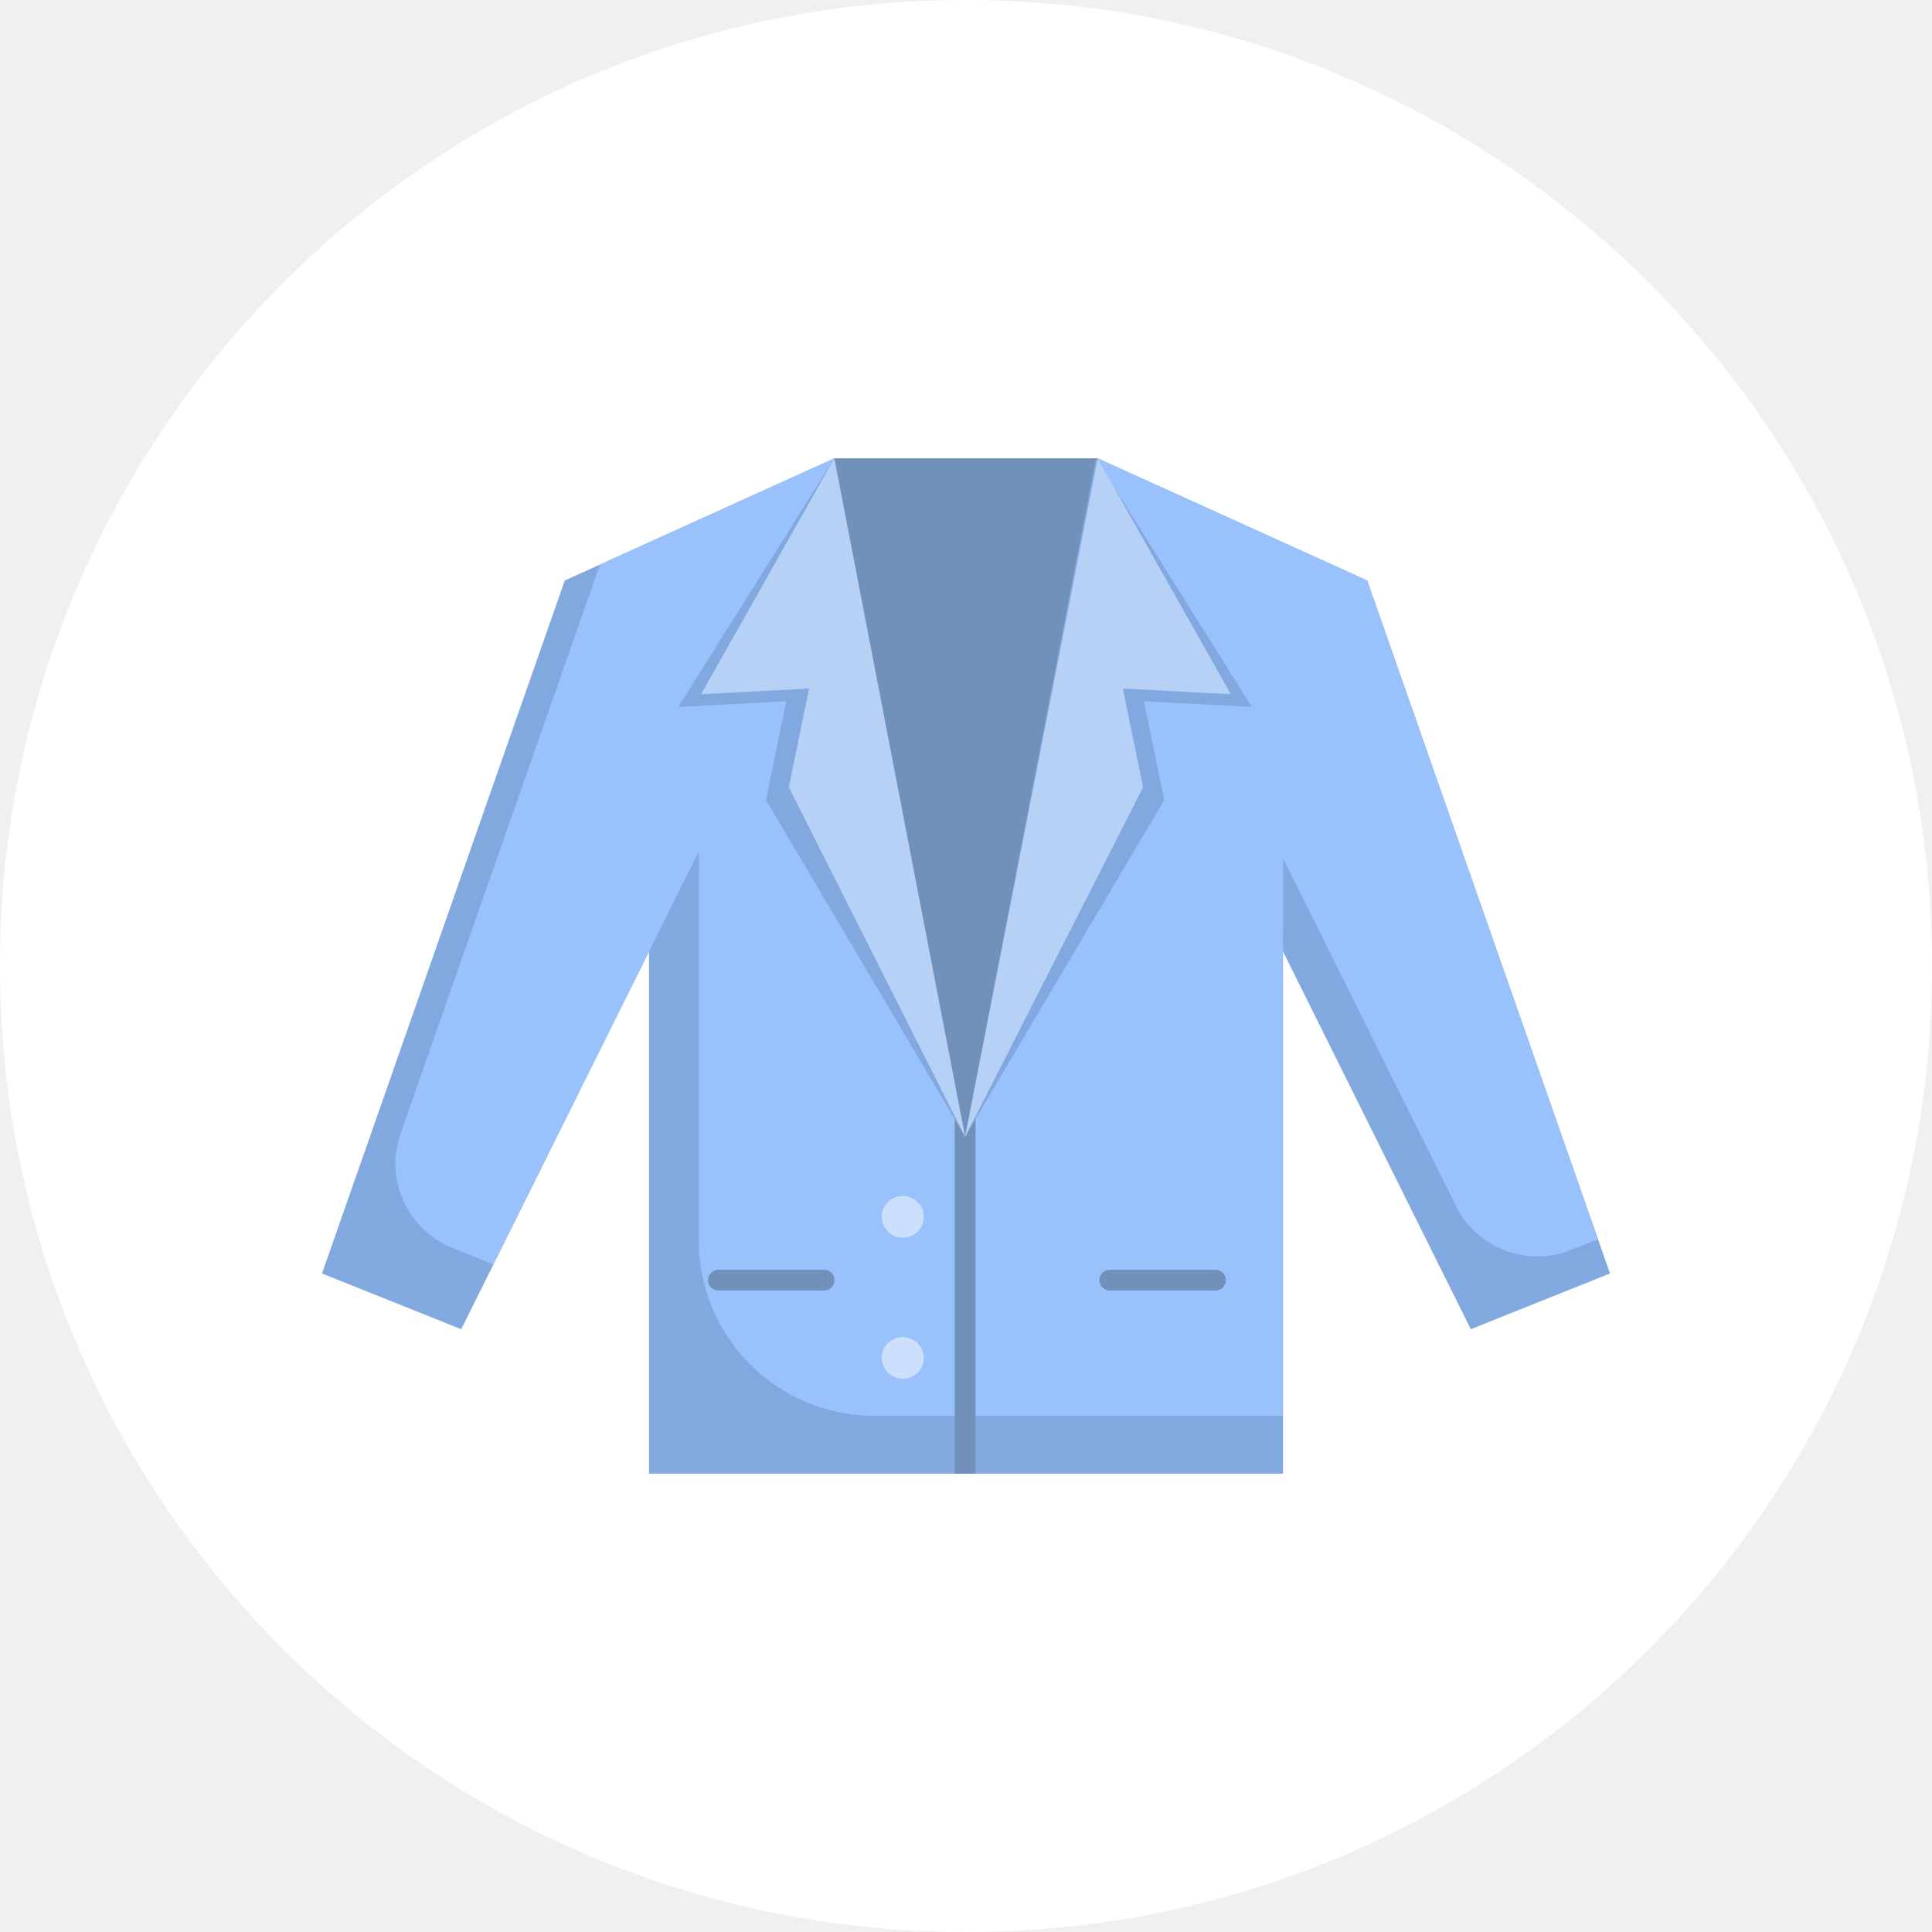
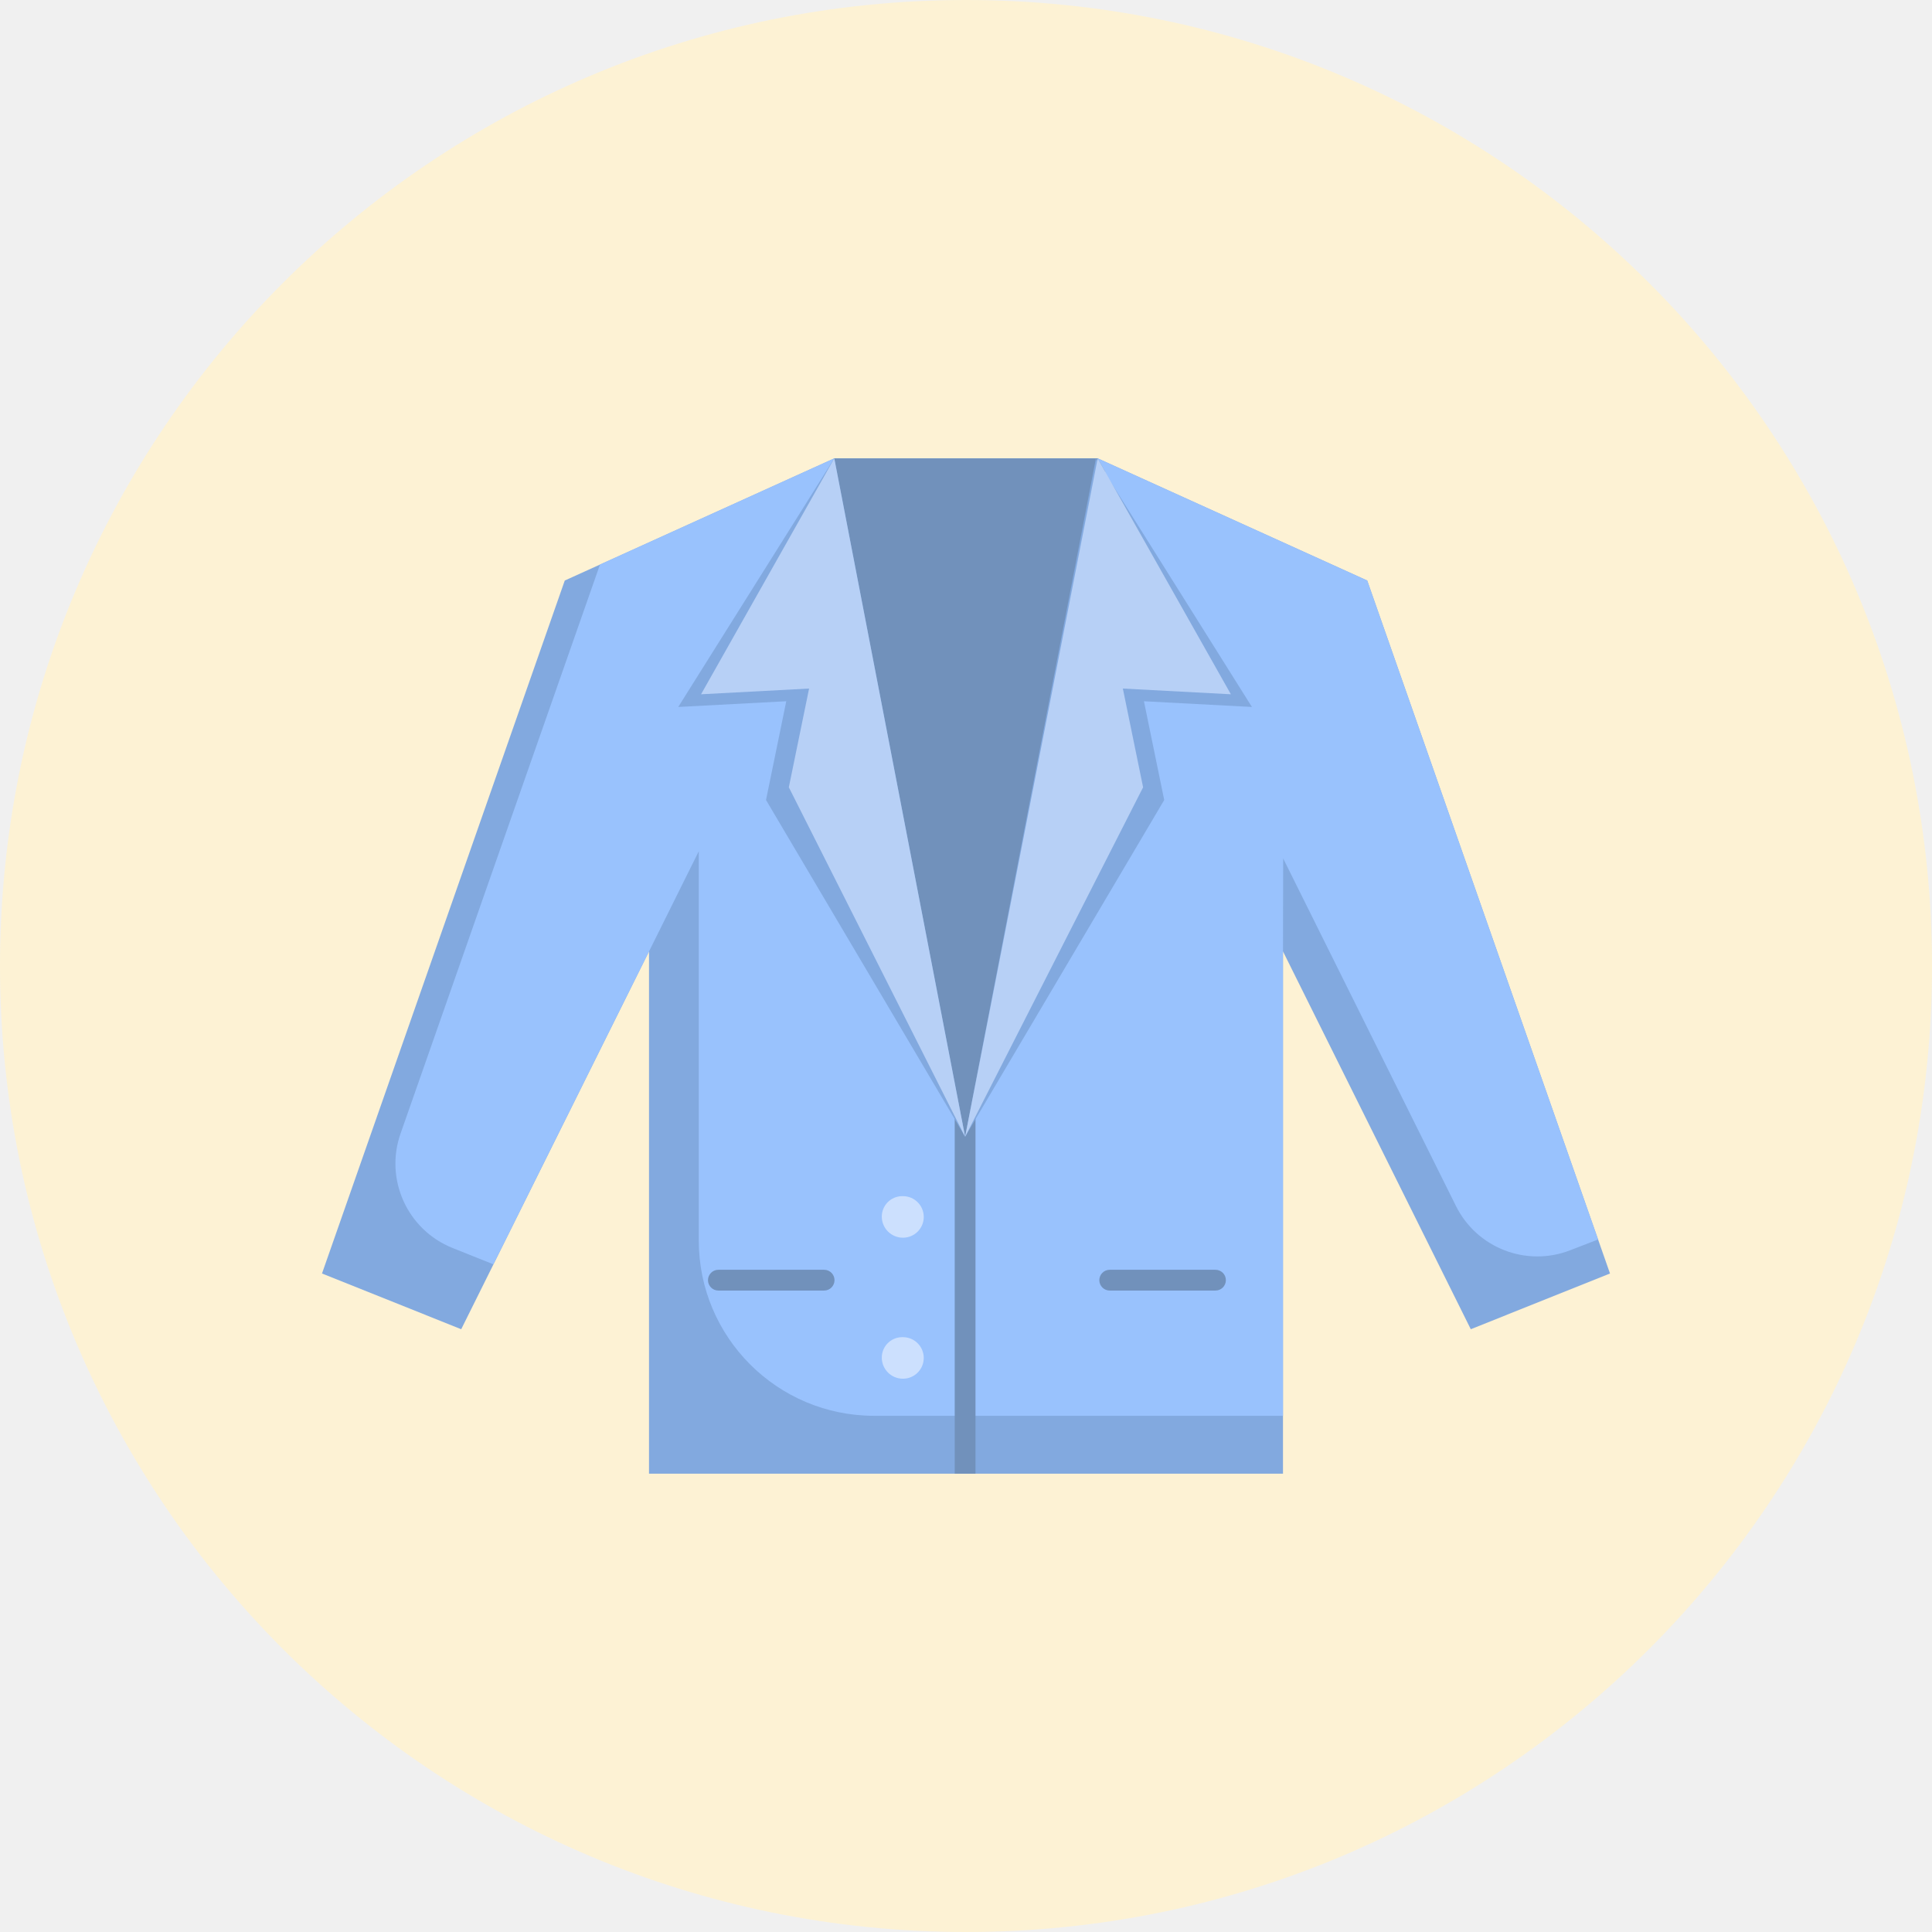
<svg xmlns="http://www.w3.org/2000/svg" width="141" height="141" viewBox="0 0 141 141">
-   <g id="Grupo_1078645" data-name="Grupo 1078645" transform="translate(-1081.5 -5207.707)">
-     <g id="Grupo_1077069" data-name="Grupo 1077069" transform="translate(812.5 4249.707)">
-       <circle id="Elipse_5614" data-name="Elipse 5614" cx="70.5" cy="70.5" r="70.5" transform="translate(269 958)" fill="#fff" />
+   <g id="Grupo_1204739" data-name="Grupo 1204739" transform="translate(-377.668 -5336.653)">
+     <g id="Grupo_1077069" data-name="Grupo 1077069" transform="translate(108.668 4378.653)">
+       <circle id="Elipse_5614" data-name="Elipse 5614" cx="70.5" cy="70.5" r="70.5" transform="translate(269 958)" fill="#fdf2d4" />
    </g>
-     <g id="Grupo_1077078" data-name="Grupo 1077078" transform="translate(1104.25 5234.985)">
+     <g id="Grupo_1077078" data-name="Grupo 1077078" transform="translate(400.418 5363.931)">
      <path id="Trazado_838894" data-name="Trazado 838894" d="M77.032,15.089,57.362,6.172H38.138L18.468,15.089.75,65.663,10.91,69.73,24.616,42.155V80.272H70.884V42.155L84.59,69.73l10.16-4.067Z" transform="translate(0 0)" fill="#82a9df" />
      <path id="Trazado_838895" data-name="Trazado 838895" d="M91.173,63.18,74.323,15.089,54.654,6.172H35.43l-17.1,7.75L3.775,55.45A6.631,6.631,0,0,0,7.569,63.8l2.982,1.195L21.9,42.175l3.639-7.326v28.4a12.8,12.8,0,0,0,12.8,12.8H68.176V42.155l.014-6.782L80.8,60.738a6.631,6.631,0,0,0,8.325,3.234Z" transform="translate(2.708 0)" fill="#99c2fd" />
      <path id="Trazado_838896" data-name="Trazado 838896" d="M23.593,29.672V56.267h1.516V29.672l-.758,1.506Z" transform="translate(23.334 24.005)" fill="#7191bb" />
      <path id="Trazado_838897" data-name="Trazado 838897" d="M22.506,35.841a1.542,1.542,0,0,1-1.546-1.516,1.492,1.492,0,0,1,1.486-1.516h.061a1.516,1.516,0,1,1,0,3.032Z" transform="translate(20.644 27.21)" fill="#cce0fe" />
      <path id="Trazado_838898" data-name="Trazado 838898" d="M22.506,40.932a1.542,1.542,0,0,1-1.546-1.516A1.492,1.492,0,0,1,22.445,37.9h.061a1.516,1.516,0,1,1,0,3.032Z" transform="translate(20.644 32.41)" fill="#cce0fe" />
      <g id="Grupo_1077077" data-name="Grupo 1077077" transform="translate(28.92 6.172)">
        <path id="Trazado_838899" data-name="Trazado 838899" d="M23.161,36.983H15.443a.758.758,0,1,1,0-1.516h7.718a.758.758,0,1,1,0,1.516Z" transform="translate(-14.685 23.753)" fill="#7191bb" />
        <path id="Trazado_838900" data-name="Trazado 838900" d="M37.291,36.983h-7.72a.758.758,0,1,1,0-1.516h7.72a.758.758,0,1,1,0,1.516Z" transform="translate(-0.253 23.753)" fill="#7191bb" />
        <path id="Trazado_838901" data-name="Trazado 838901" d="M39.285,7.15l-.55-.974v0H19.511l-.526.928L29.058,55.685Z" transform="translate(-10.293 -6.172)" fill="#7191bb" />
      </g>
      <path id="Trazado_838902" data-name="Trazado 838902" d="M34.548,55.685,25,6.172,13.611,24.317l7.884-.418-1.478,7.207Z" transform="translate(13.138 0)" fill="#82a9df" />
      <path id="Trazado_838903" data-name="Trazado 838903" d="M23.968,55.685,33.516,6.172,44.9,24.317,37.019,23.9l1.48,7.207Z" transform="translate(23.717 0)" fill="#82a9df" />
      <path id="Trazado_838904" data-name="Trazado 838904" d="M33.706,55.685,24.158,6.172,14.435,23.391l7.884-.418-1.478,7.207Z" transform="translate(13.979 0)" fill="#b7d0f6" />
      <path id="Trazado_838905" data-name="Trazado 838905" d="M23.968,55.685,33.643,6.172l9.721,17.219-7.884-.418,1.478,7.207Z" transform="translate(23.717 0)" fill="#b7d0f6" />
    </g>
  </g>
</svg>
